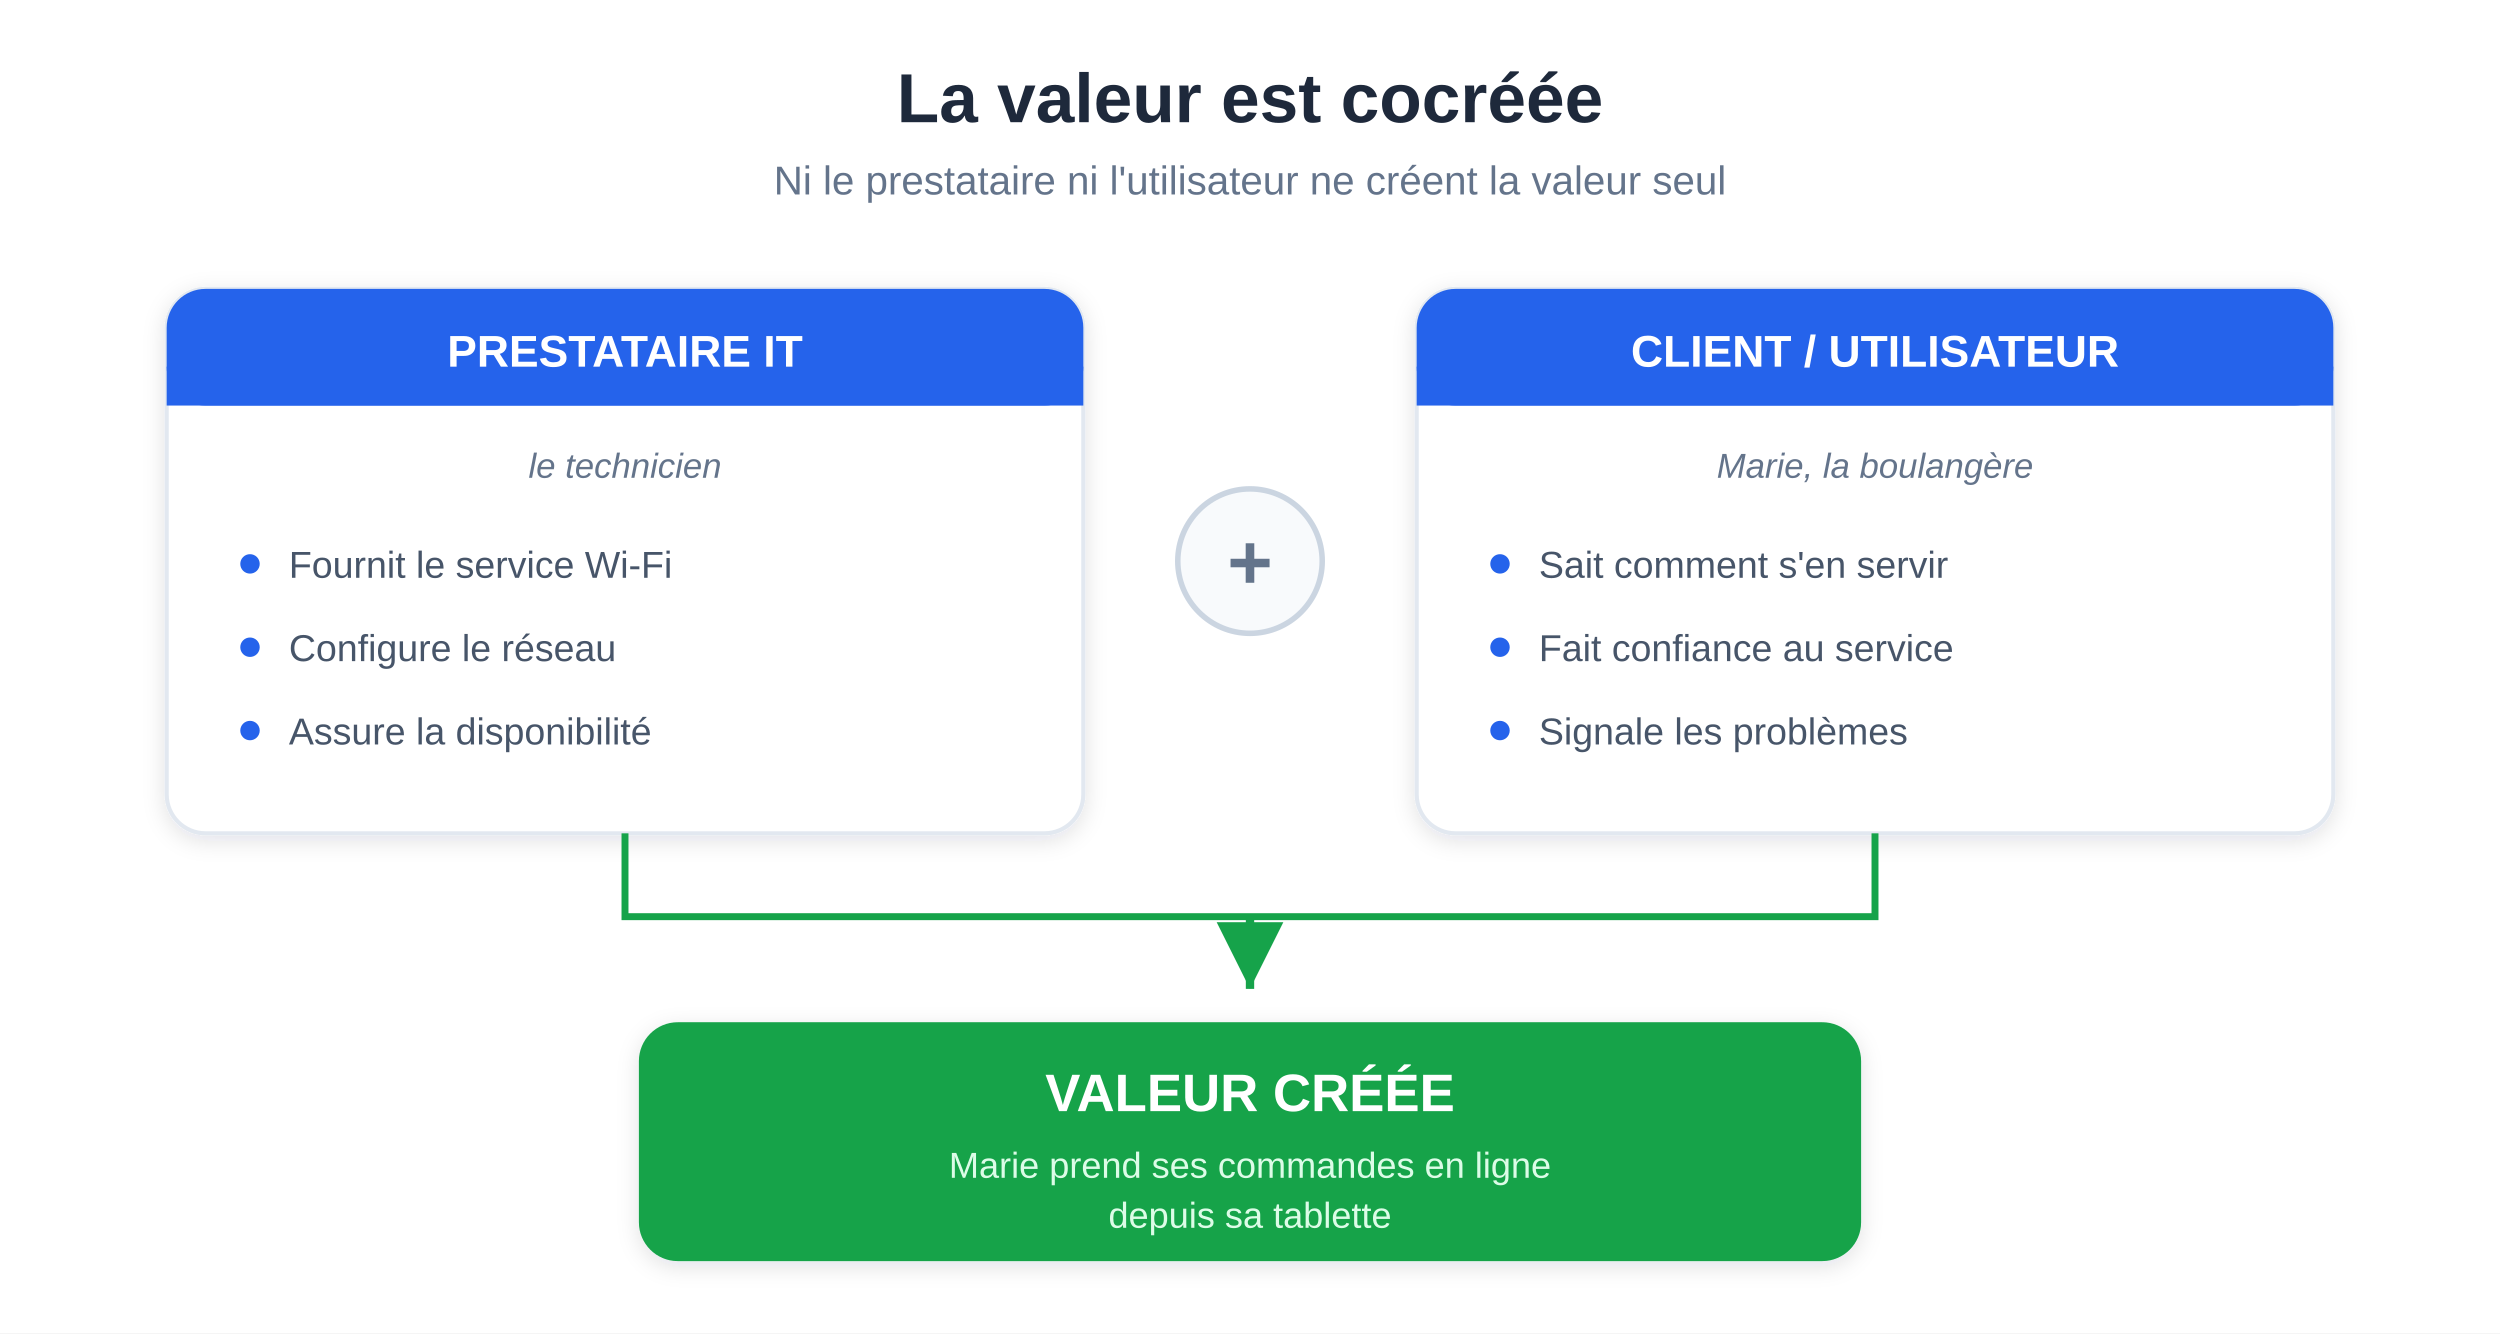
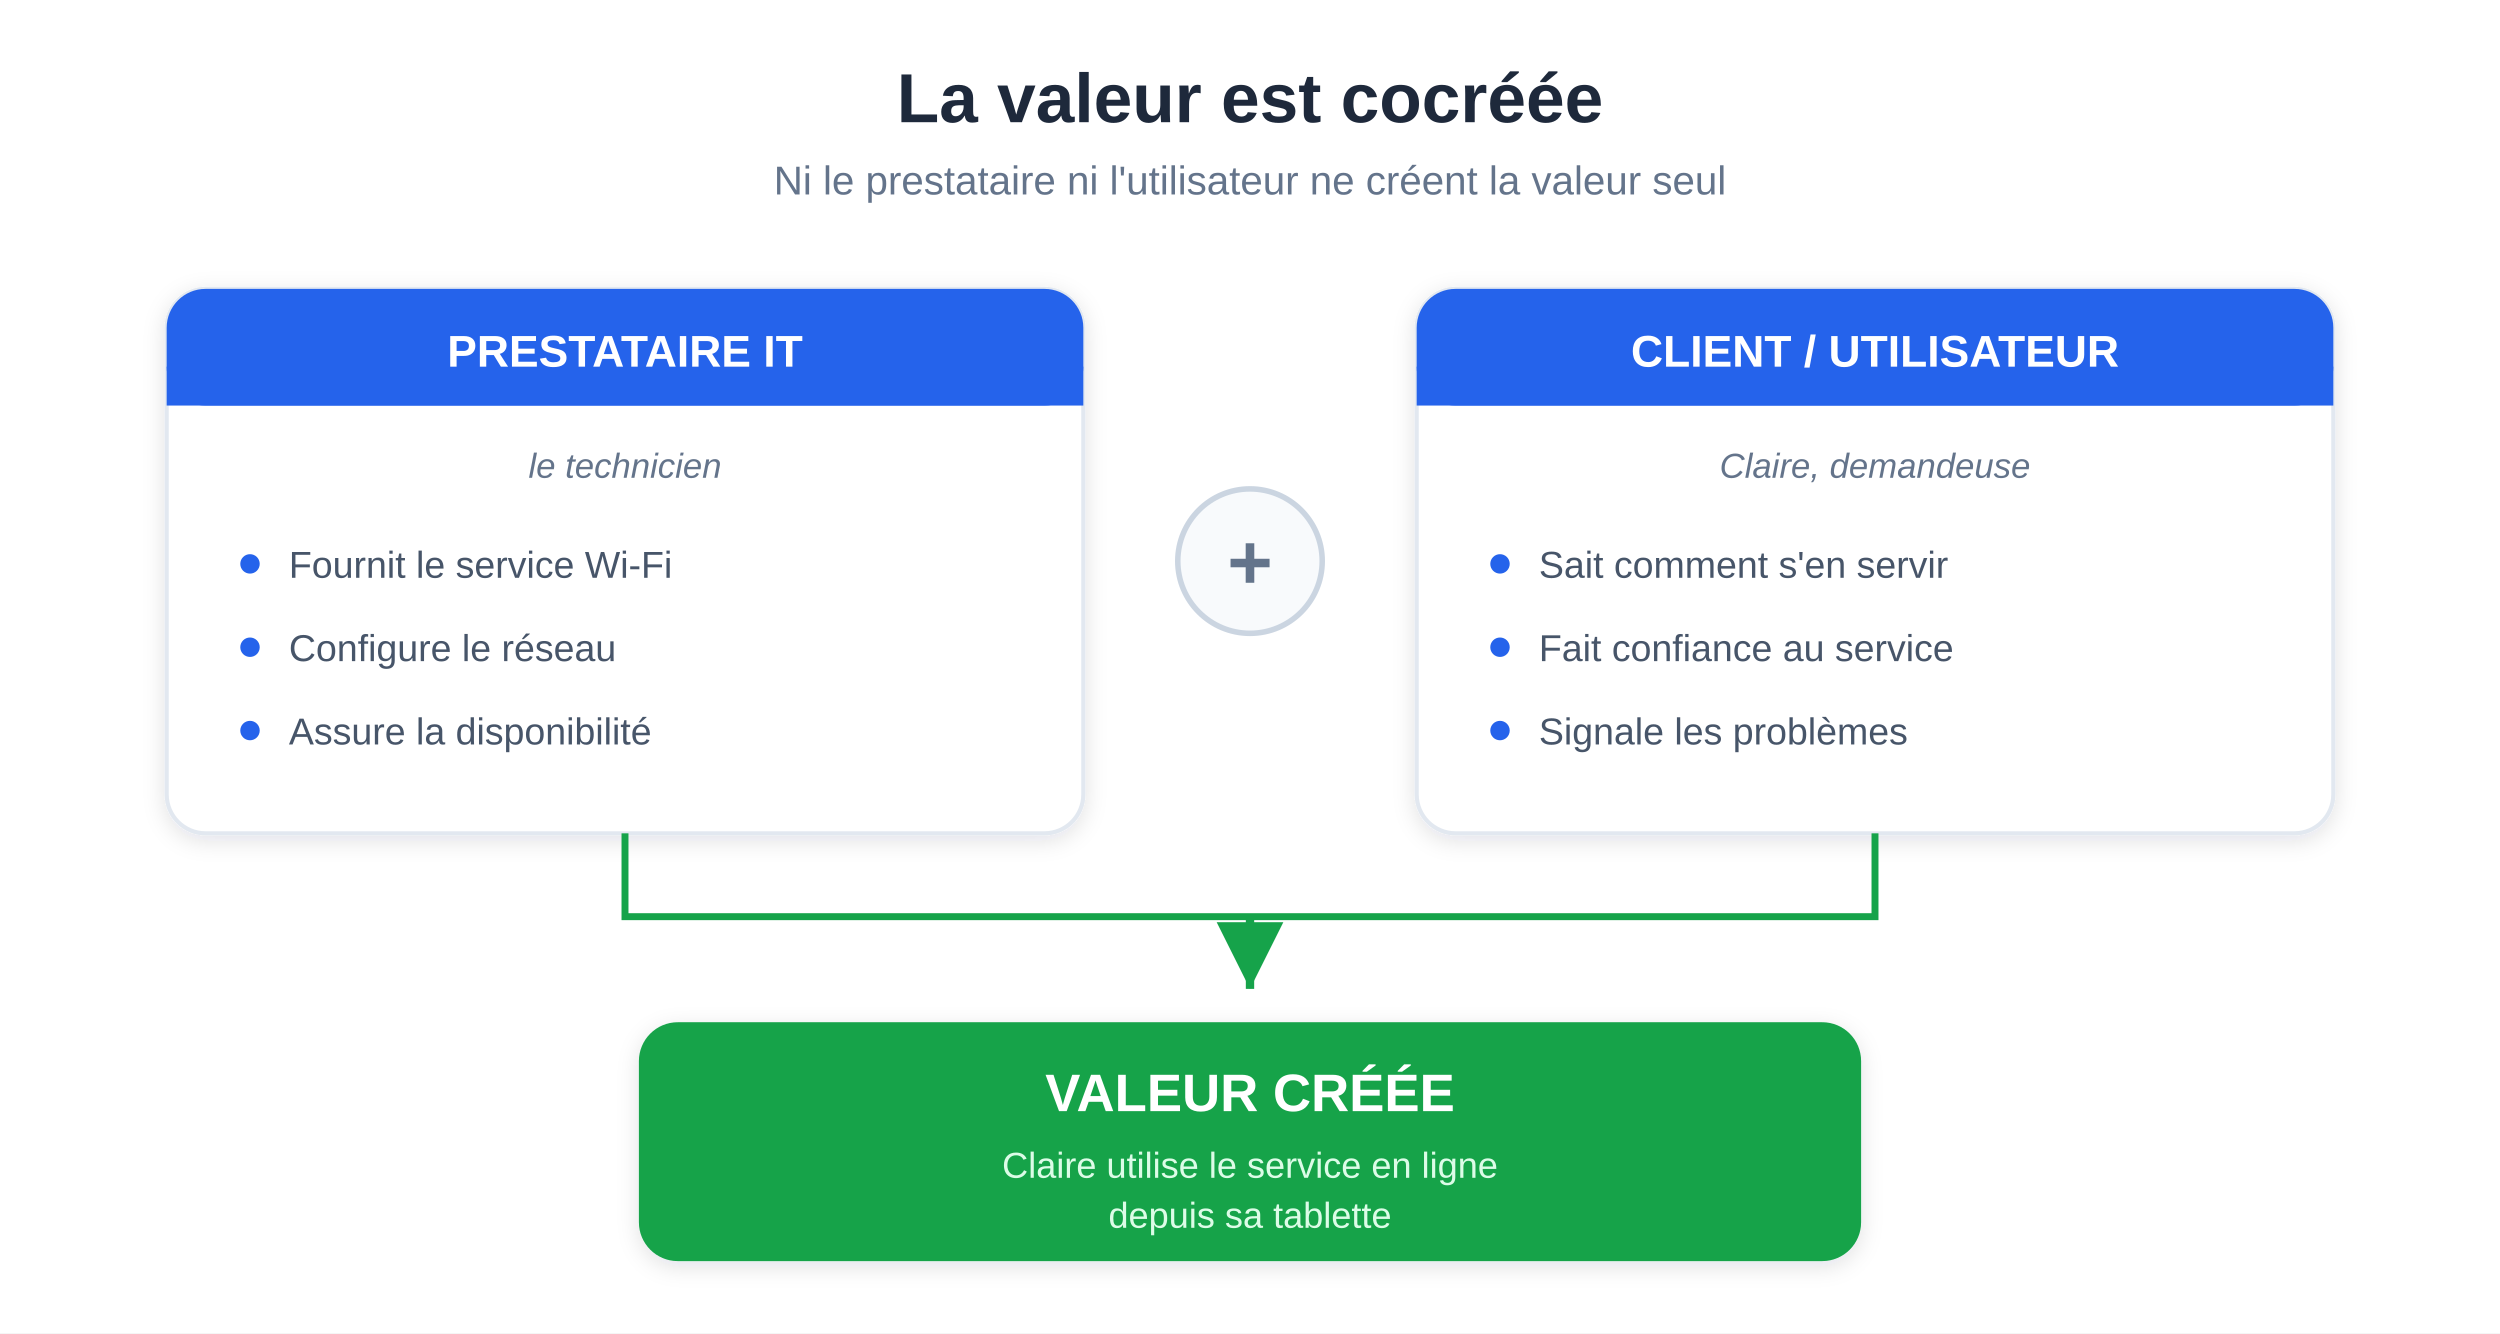
<svg xmlns="http://www.w3.org/2000/svg" viewBox="0 0 900 480" width="900" height="480" font-family="'Segoe UI', Arial, sans-serif">
  <defs>
    <filter id="sh" x="-20%" y="-20%" width="140%" height="140%">
      <feDropShadow dx="0" dy="2" stdDeviation="4" flood-color="#0f172a" flood-opacity="0.12" />
    </filter>
    <marker id="ab" markerWidth="10" markerHeight="10" refX="8" refY="4" orient="auto">
      <path d="M0,0 L8,4 L0,8 Z" fill="#2563eb" />
    </marker>
    <marker id="ag" markerWidth="10" markerHeight="10" refX="8" refY="4" orient="auto">
      <path d="M0,0 L8,4 L0,8 Z" fill="#16a34a" />
    </marker>
    <marker id="ar" markerWidth="10" markerHeight="10" refX="8" refY="4" orient="auto">
      <path d="M0,0 L8,4 L0,8 Z" fill="#dc2626" />
    </marker>
    <marker id="aa" markerWidth="10" markerHeight="10" refX="8" refY="4" orient="auto">
      <path d="M0,0 L8,4 L0,8 Z" fill="#d97706" />
    </marker>
  </defs>
  <rect width="900" height="480" fill="#ffffff" />
  <text x="450" y="44" text-anchor="middle" font-size="25" font-weight="700" fill="#1e293b">La valeur est cocréée</text>
  <text x="450" y="70" text-anchor="middle" font-size="14.5" fill="#64748b">Ni le prestataire ni l'utilisateur ne créent la valeur seul</text>
  <rect x="60" y="104" width="330" height="196" rx="14" fill="#ffffff" stroke="#e2e8f0" stroke-width="1.5" filter="url(#sh)" />
  <rect x="60" y="104" width="330" height="42" rx="14" fill="#2563eb" />
  <rect x="60" y="132" width="330" height="14" fill="#2563eb" />
  <text x="225" y="132" text-anchor="middle" font-size="16" font-weight="700" fill="#ffffff">PRESTATAIRE IT</text>
  <text x="225" y="172" text-anchor="middle" font-size="12.5" font-style="italic" fill="#64748b">le technicien</text>
  <circle cx="90" cy="203" r="3.5" fill="#2563eb" />
  <text x="104" y="208" font-size="13.5" fill="#475569">Fournit le service Wi-Fi</text>
  <circle cx="90" cy="233" r="3.5" fill="#2563eb" />
  <text x="104" y="238" font-size="13.5" fill="#475569">Configure le réseau</text>
  <circle cx="90" cy="263" r="3.5" fill="#2563eb" />
  <text x="104" y="268" font-size="13.5" fill="#475569">Assure la disponibilité</text>
  <circle cx="450" cy="202" r="26" fill="#f8fafc" stroke="#cbd5e1" stroke-width="2" />
  <text x="450" y="212" text-anchor="middle" font-size="28" font-weight="700" fill="#64748b">+</text>
  <rect x="510" y="104" width="330" height="196" rx="14" fill="#ffffff" stroke="#e2e8f0" stroke-width="1.5" filter="url(#sh)" />
  <rect x="510" y="104" width="330" height="42" rx="14" fill="#2563eb" />
  <rect x="510" y="132" width="330" height="14" fill="#2563eb" />
  <text x="675" y="132" text-anchor="middle" font-size="16" font-weight="700" fill="#ffffff">CLIENT / UTILISATEUR</text>
-   <text x="675" y="172" text-anchor="middle" font-size="12.5" font-style="italic" fill="#64748b">Marie, la boulangère</text>
+   <text x="675" y="172" text-anchor="middle" font-size="12.5" font-style="italic" fill="#64748b">Claire, demandeuse</text>
  <circle cx="540" cy="203" r="3.5" fill="#2563eb" />
  <text x="554" y="208" font-size="13.5" fill="#475569">Sait comment s'en servir</text>
  <circle cx="540" cy="233" r="3.5" fill="#2563eb" />
  <text x="554" y="238" font-size="13.5" fill="#475569">Fait confiance au service</text>
  <circle cx="540" cy="263" r="3.5" fill="#2563eb" />
  <text x="554" y="268" font-size="13.5" fill="#475569">Signale les problèmes</text>
  <path d="M225,300 L225,330 L450,330" fill="none" stroke="#16a34a" stroke-width="2.5" />
  <path d="M675,300 L675,330 L450,330" fill="none" stroke="#16a34a" stroke-width="2.5" />
  <line x1="450" y1="330" x2="450" y2="356" stroke="#16a34a" stroke-width="3" marker-end="url(#ag)" />
  <rect x="230" y="368" width="440" height="86" rx="14" fill="#16a34a" filter="url(#sh)" />
  <text x="450" y="400" text-anchor="middle" font-size="19" font-weight="700" fill="#ffffff">VALEUR CRÉÉE</text>
-   <text x="450" y="424" text-anchor="middle" font-size="13" fill="#dcfce7">Marie prend ses commandes en ligne</text>
+   <text x="450" y="424" text-anchor="middle" font-size="13" fill="#dcfce7">Claire utilise le service en ligne</text>
  <text x="450" y="442" text-anchor="middle" font-size="13" fill="#dcfce7">depuis sa tablette</text>
</svg>
